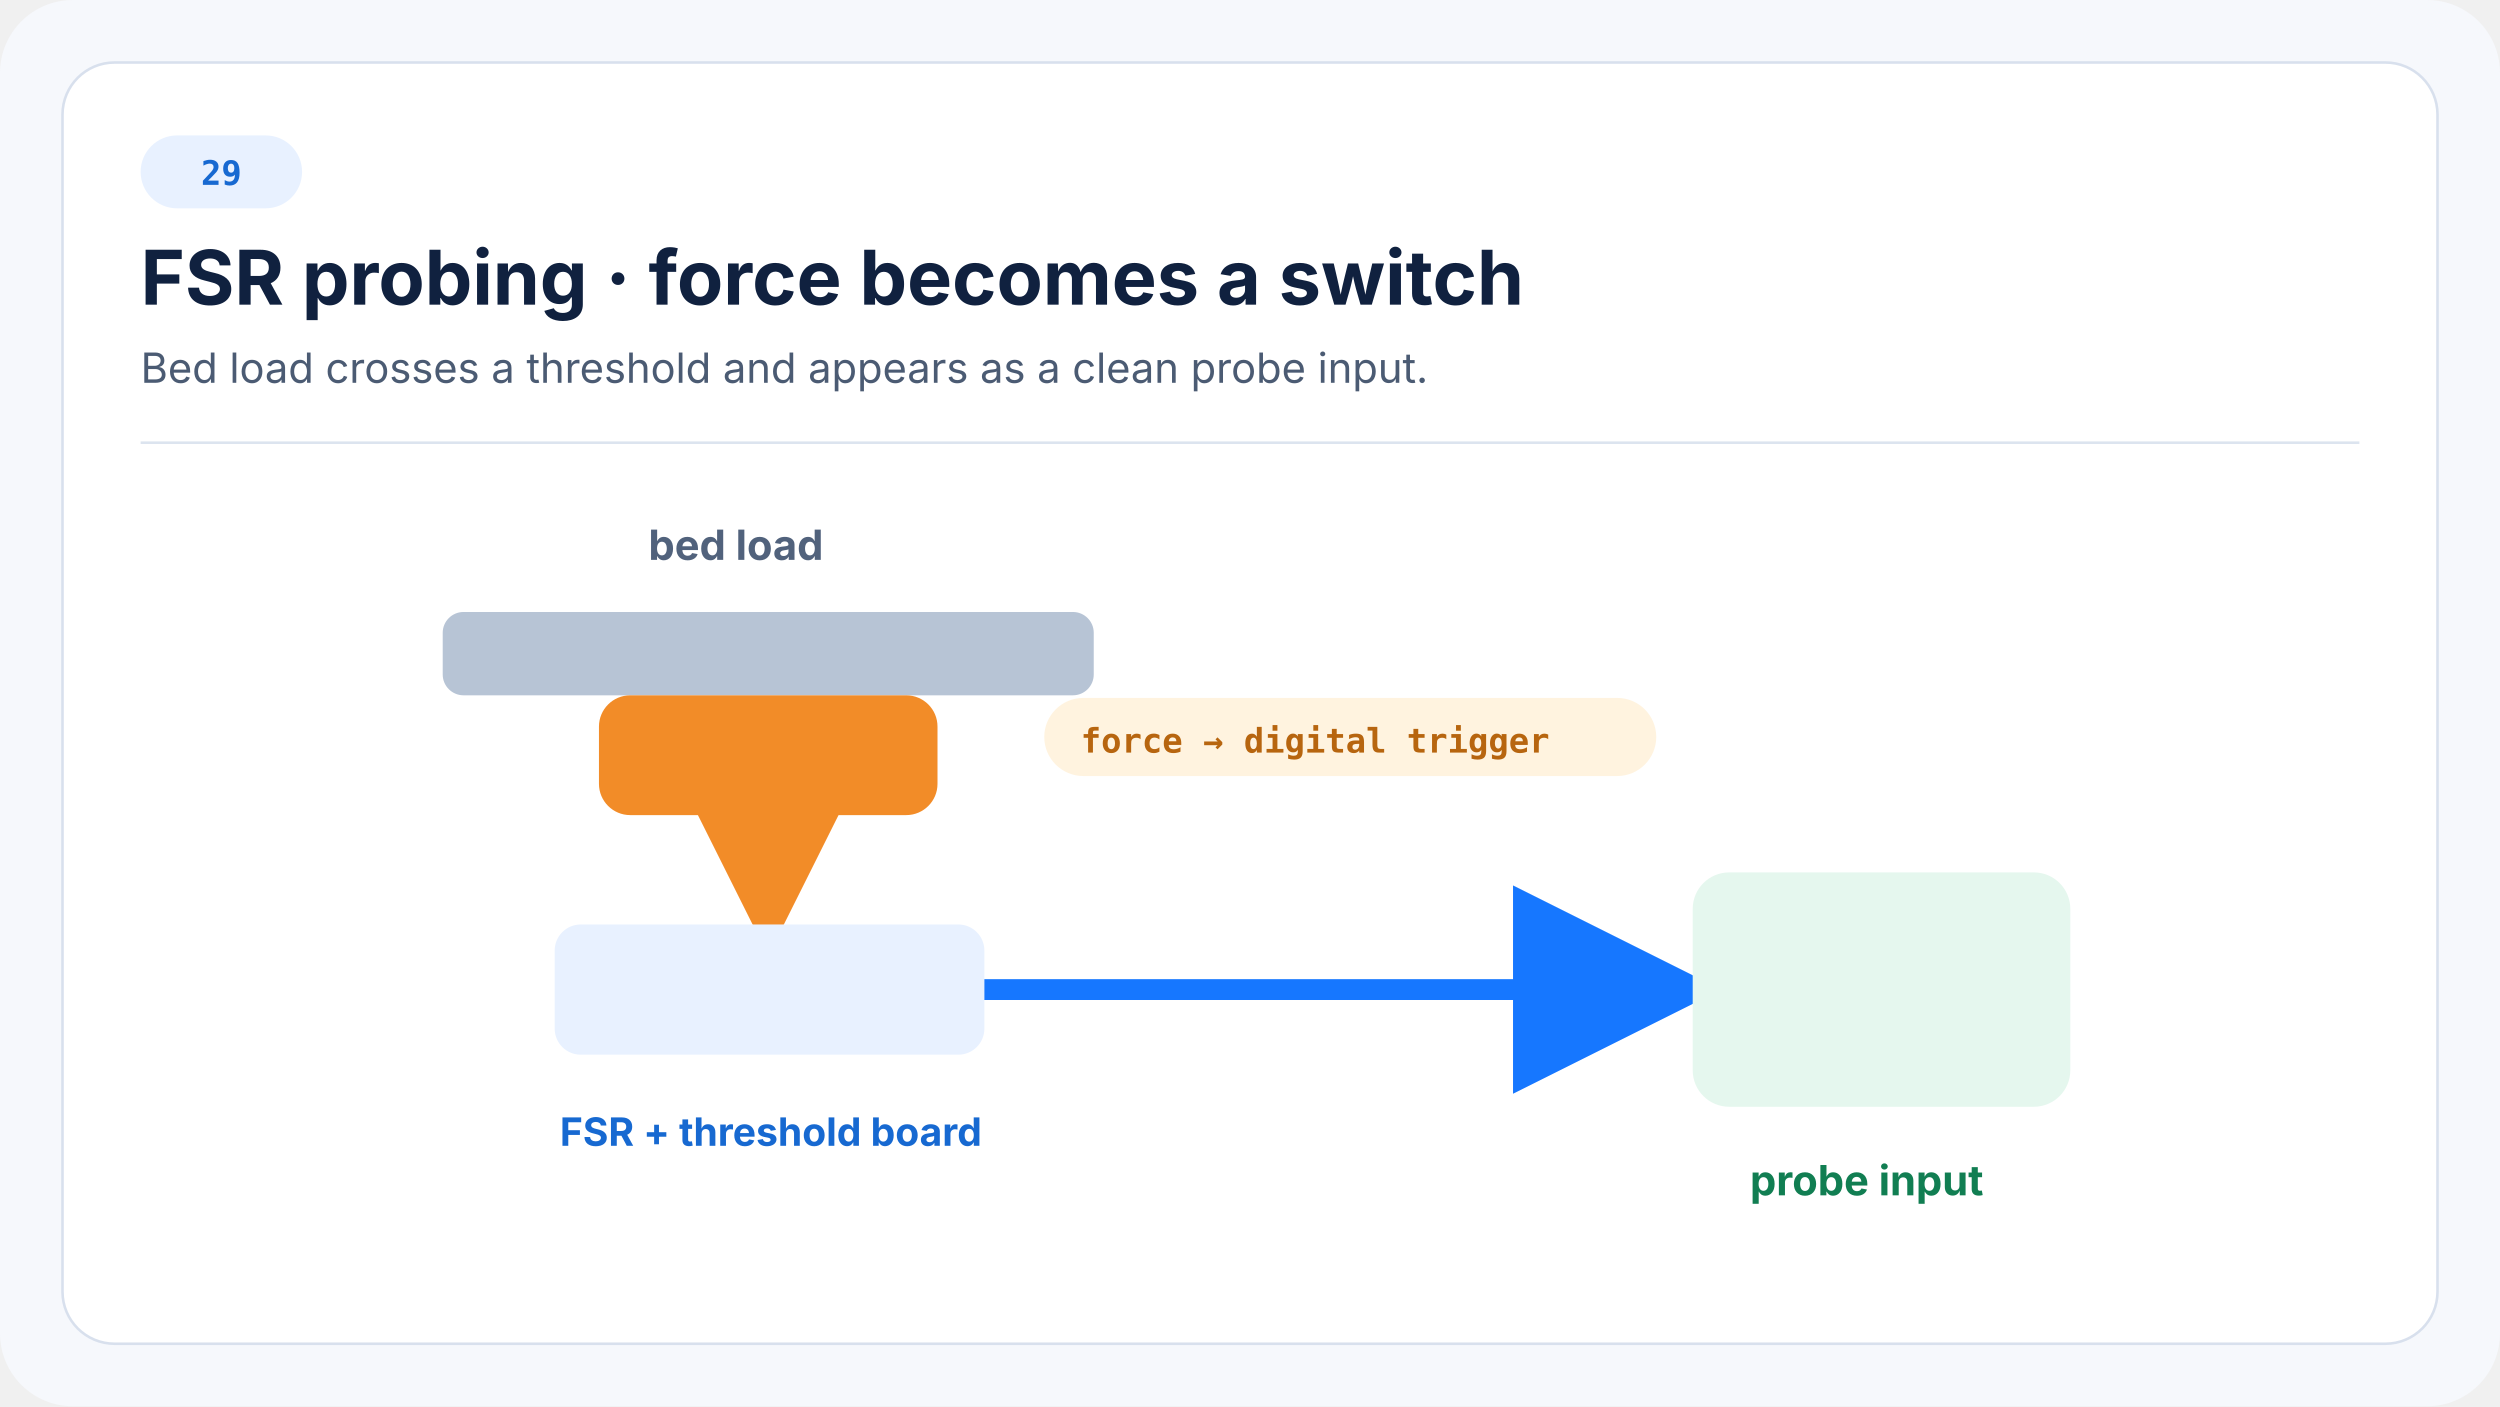
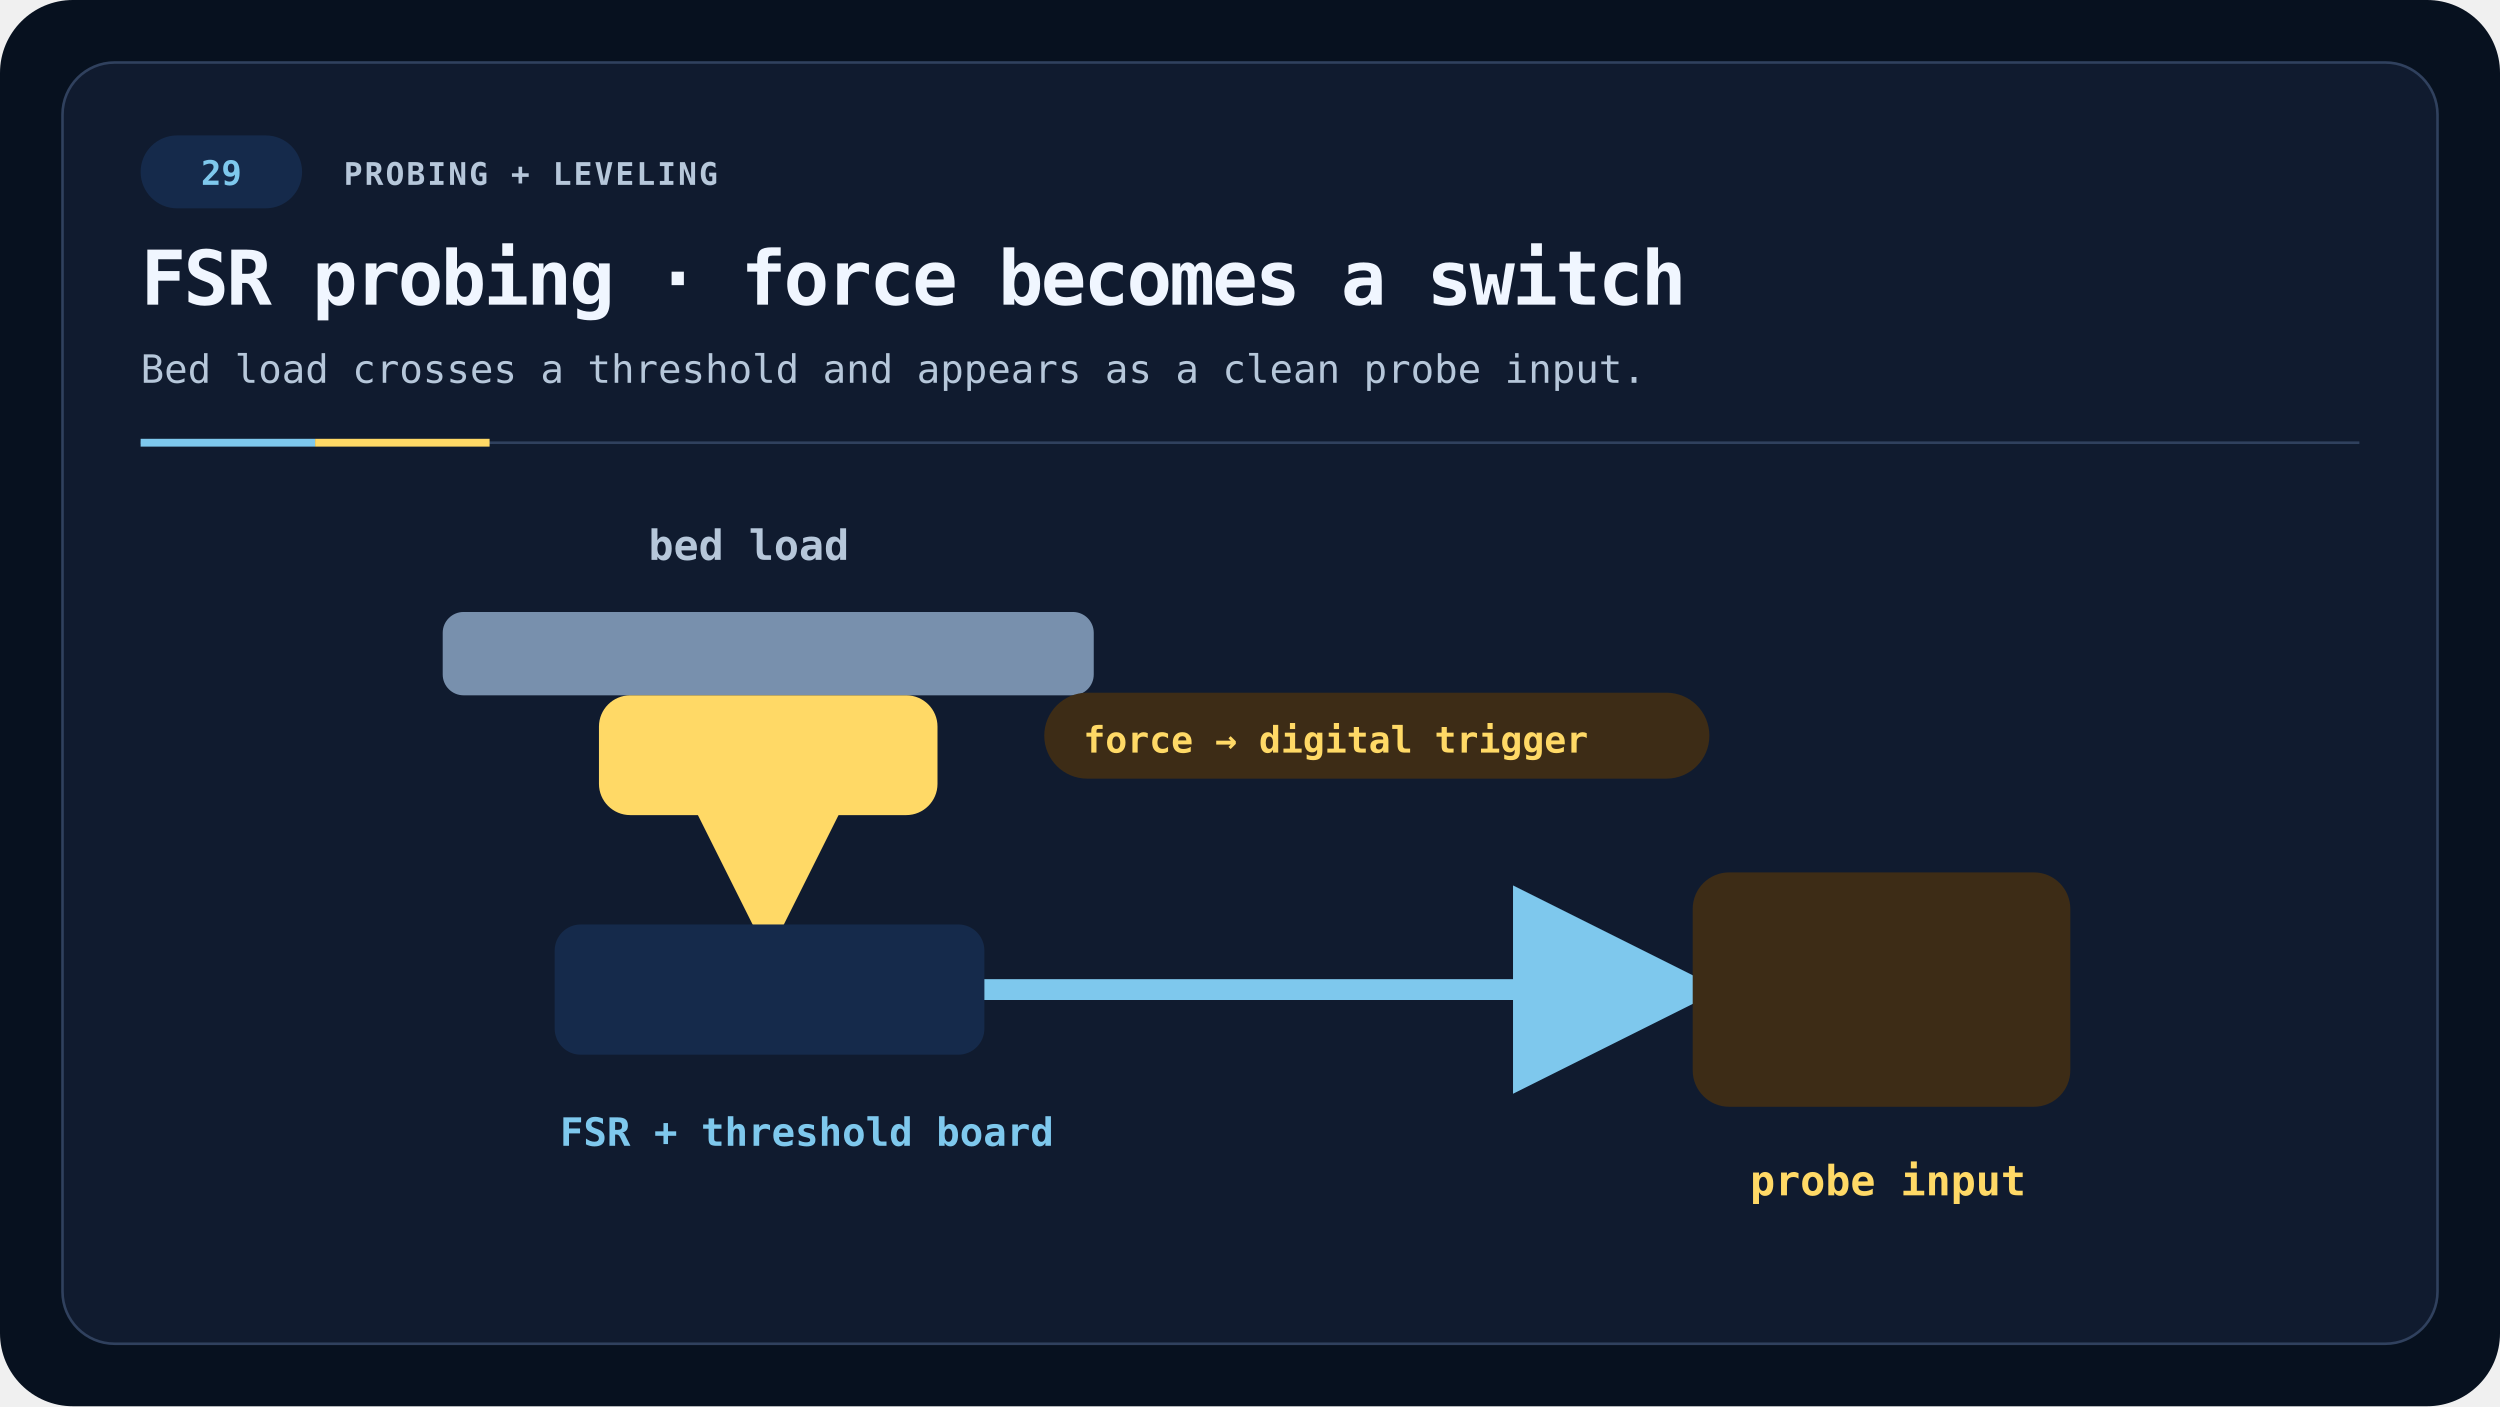
<svg xmlns="http://www.w3.org/2000/svg" viewBox="0 0 960 540" role="img" aria-labelledby="title-29-fsr-stack desc-29-fsr-stack">
  <defs>
+     <style>@font-face{font-family:'Smoothie Technical';src:url('fonts/JetBrainsMono-Regular.ttf') format('truetype');font-weight:400;}@font-face{font-family:'Smoothie Technical';src:url('fonts/JetBrainsMono-SemiBold.ttf') format('truetype');font-weight:700;}</style>
    <marker id="blue" markerWidth="10" markerHeight="10" refX="8" refY="5" orient="auto">
-       <path d="M0,0 L10,5 L0,10 z" fill="#1677ff" />
+       <path d="M0,0 L10,5 L0,10 z" fill="#7ec8ed" />
    </marker>
    <marker id="green" markerWidth="10" markerHeight="10" refX="8" refY="5" orient="auto">
-       <path d="M0,0 L10,5 L0,10 z" fill="#19a974" />
+       <path d="M0,0 L10,5 L0,10 z" fill="#ffd966" />
    </marker>
    <marker id="orange" markerWidth="10" markerHeight="10" refX="8" refY="5" orient="auto">
-       <path d="M0,0 L10,5 L0,10 z" fill="#f28c28" />
+       <path d="M0,0 L10,5 L0,10 z" fill="#ffd966" />
    </marker>
    <filter id="shadow" x="-20%" y="-20%" width="140%" height="140%">
      <feDropShadow dx="0" dy="5" stdDeviation="8" flood-color="#172033" flood-opacity=".14" />
    </filter>
  </defs>
-   <rect width="960" height="540" rx="28" fill="#f6f8fc" />
-   <rect x="24" y="24" width="912" height="492" rx="20" fill="#fff" stroke="#d8e0ed" />
-   <rect x="54" y="52" width="62" height="28" rx="14" fill="#e8f1ff" />
-   <text x="85" y="71" text-anchor="middle" font-family="ui-monospace, SFMono-Regular, Menlo, monospace" font-size="13" font-weight="700" fill="#1769d1">29</text>
-   <text x="54" y="117" font-family="Inter, Arial, sans-serif" font-size="29" font-weight="750" fill="#10213f">FSR probing · force becomes a switch</text>
-   <text x="54" y="147" font-family="Inter, Arial, sans-serif" font-size="16" fill="#4b5b73">Bed load crosses a threshold and appears as a clean probe input.</text>
-   <line x1="54" y1="170" x2="906" y2="170" stroke="#dce4ef" />
-   <rect x="170" y="235" width="250" height="32" rx="8" fill="#b7c4d5" />
-   <rect x="230" y="267" width="130" height="46" rx="12" fill="#f28c28" />
-   <path d="M295 313 V351" stroke="#f28c28" stroke-width="8" marker-end="url(#orange)" />
-   <rect x="213" y="355" width="165" height="50" rx="10" fill="#e8f1ff" />
-   <path d="M378 380 H645" stroke="#1677ff" stroke-width="8" marker-end="url(#blue)" />
-   <rect x="650" y="335" width="145" height="90" rx="14" fill="#e5f7ee" />
-   <text x="249" y="215" font-family="Inter, Arial, sans-serif" font-size="16" font-weight="650" fill="#51627c">bed load</text>
-   <text x="215" y="440" font-family="Inter, Arial, sans-serif" font-size="15" font-weight="650" fill="#1769d1">FSR + threshold board</text>
-   <text x="672" y="459" font-family="Inter, Arial, sans-serif" font-size="16" font-weight="650" fill="#117e52">probe input</text>
-   <rect x="401" y="268" width="235" height="30" rx="15" fill="#fff3df" />
-   <text x="415" y="289" font-family="ui-monospace, SFMono-Regular, Menlo, monospace" font-size="13" font-weight="700" fill="#b7650f">force → digital trigger</text>
+   <rect width="960" height="540" rx="28" fill="#07111f" />
+   <rect x="24" y="24" width="912" height="492" rx="20" fill="#101b2f" stroke="#30415e" />
+   <rect x="54" y="52" width="62" height="28" rx="14" fill="#152a4b" />
+   <text x="85" y="71" text-anchor="middle" font-family="'Smoothie Technical', 'JetBrains Mono', 'DejaVu Sans Mono', monospace" font-size="13" font-weight="700" fill="#7ec8ed">29</text>
+   <text x="132" y="71" font-family="'Smoothie Technical', 'JetBrains Mono', 'DejaVu Sans Mono', monospace" font-size="12" font-weight="700" letter-spacing=".8" fill="#b6c7da">PROBING + LEVELING</text>
+   <text x="54" y="117" font-family="'Smoothie Technical', 'JetBrains Mono', 'DejaVu Sans Mono', monospace" font-size="29" font-weight="700" letter-spacing="-1" fill="#f0f6ff">FSR probing · force becomes a switch</text>
+   <text x="54" y="147" font-family="'Smoothie Technical', 'JetBrains Mono', 'DejaVu Sans Mono', monospace" font-size="15" fill="#b6c7da">Bed load crosses a threshold and appears as a clean probe input.</text>
+   <line x1="54" y1="170" x2="906" y2="170" stroke="#30415e" />
+   <path d="M54 170 H121" stroke="#7ec8ed" stroke-width="3" />
+   <path d="M121 170 H188" stroke="#ffd966" stroke-width="3" />
+   <rect x="170" y="235" width="250" height="32" rx="8" fill="#7890ad" />
+   <rect x="230" y="267" width="130" height="46" rx="12" fill="#ffd966" />
+   <path d="M295 313 V351" stroke="#ffd966" stroke-width="8" marker-end="url(#orange)" />
+   <rect x="213" y="355" width="165" height="50" rx="10" fill="#152a4b" />
+   <path d="M378 380 H645" stroke="#7ec8ed" stroke-width="8" marker-end="url(#blue)" />
+   <rect x="650" y="335" width="145" height="90" rx="14" fill="#3d2c16" />
+   <text x="249" y="215" font-family="'Smoothie Technical', 'JetBrains Mono', 'DejaVu Sans Mono', monospace" font-size="16" font-weight="700" fill="#b6c7da">bed load</text>
+   <text x="215" y="440" font-family="'Smoothie Technical', 'JetBrains Mono', 'DejaVu Sans Mono', monospace" font-size="15" font-weight="700" fill="#7ec8ed">FSR + threshold board</text>
+   <text x="672" y="459" font-family="'Smoothie Technical', 'JetBrains Mono', 'DejaVu Sans Mono', monospace" font-size="16" font-weight="700" fill="#ffd966">probe input</text>
+   <rect x="401" y="266" width="255.4" height="33" rx="16.5" fill="#3d2c16" />
+   <text x="416" y="289" font-family="'Smoothie Technical', 'JetBrains Mono', 'DejaVu Sans Mono', monospace" font-size="14" font-weight="700" fill="#ffd966">force → digital trigger</text>
</svg>
